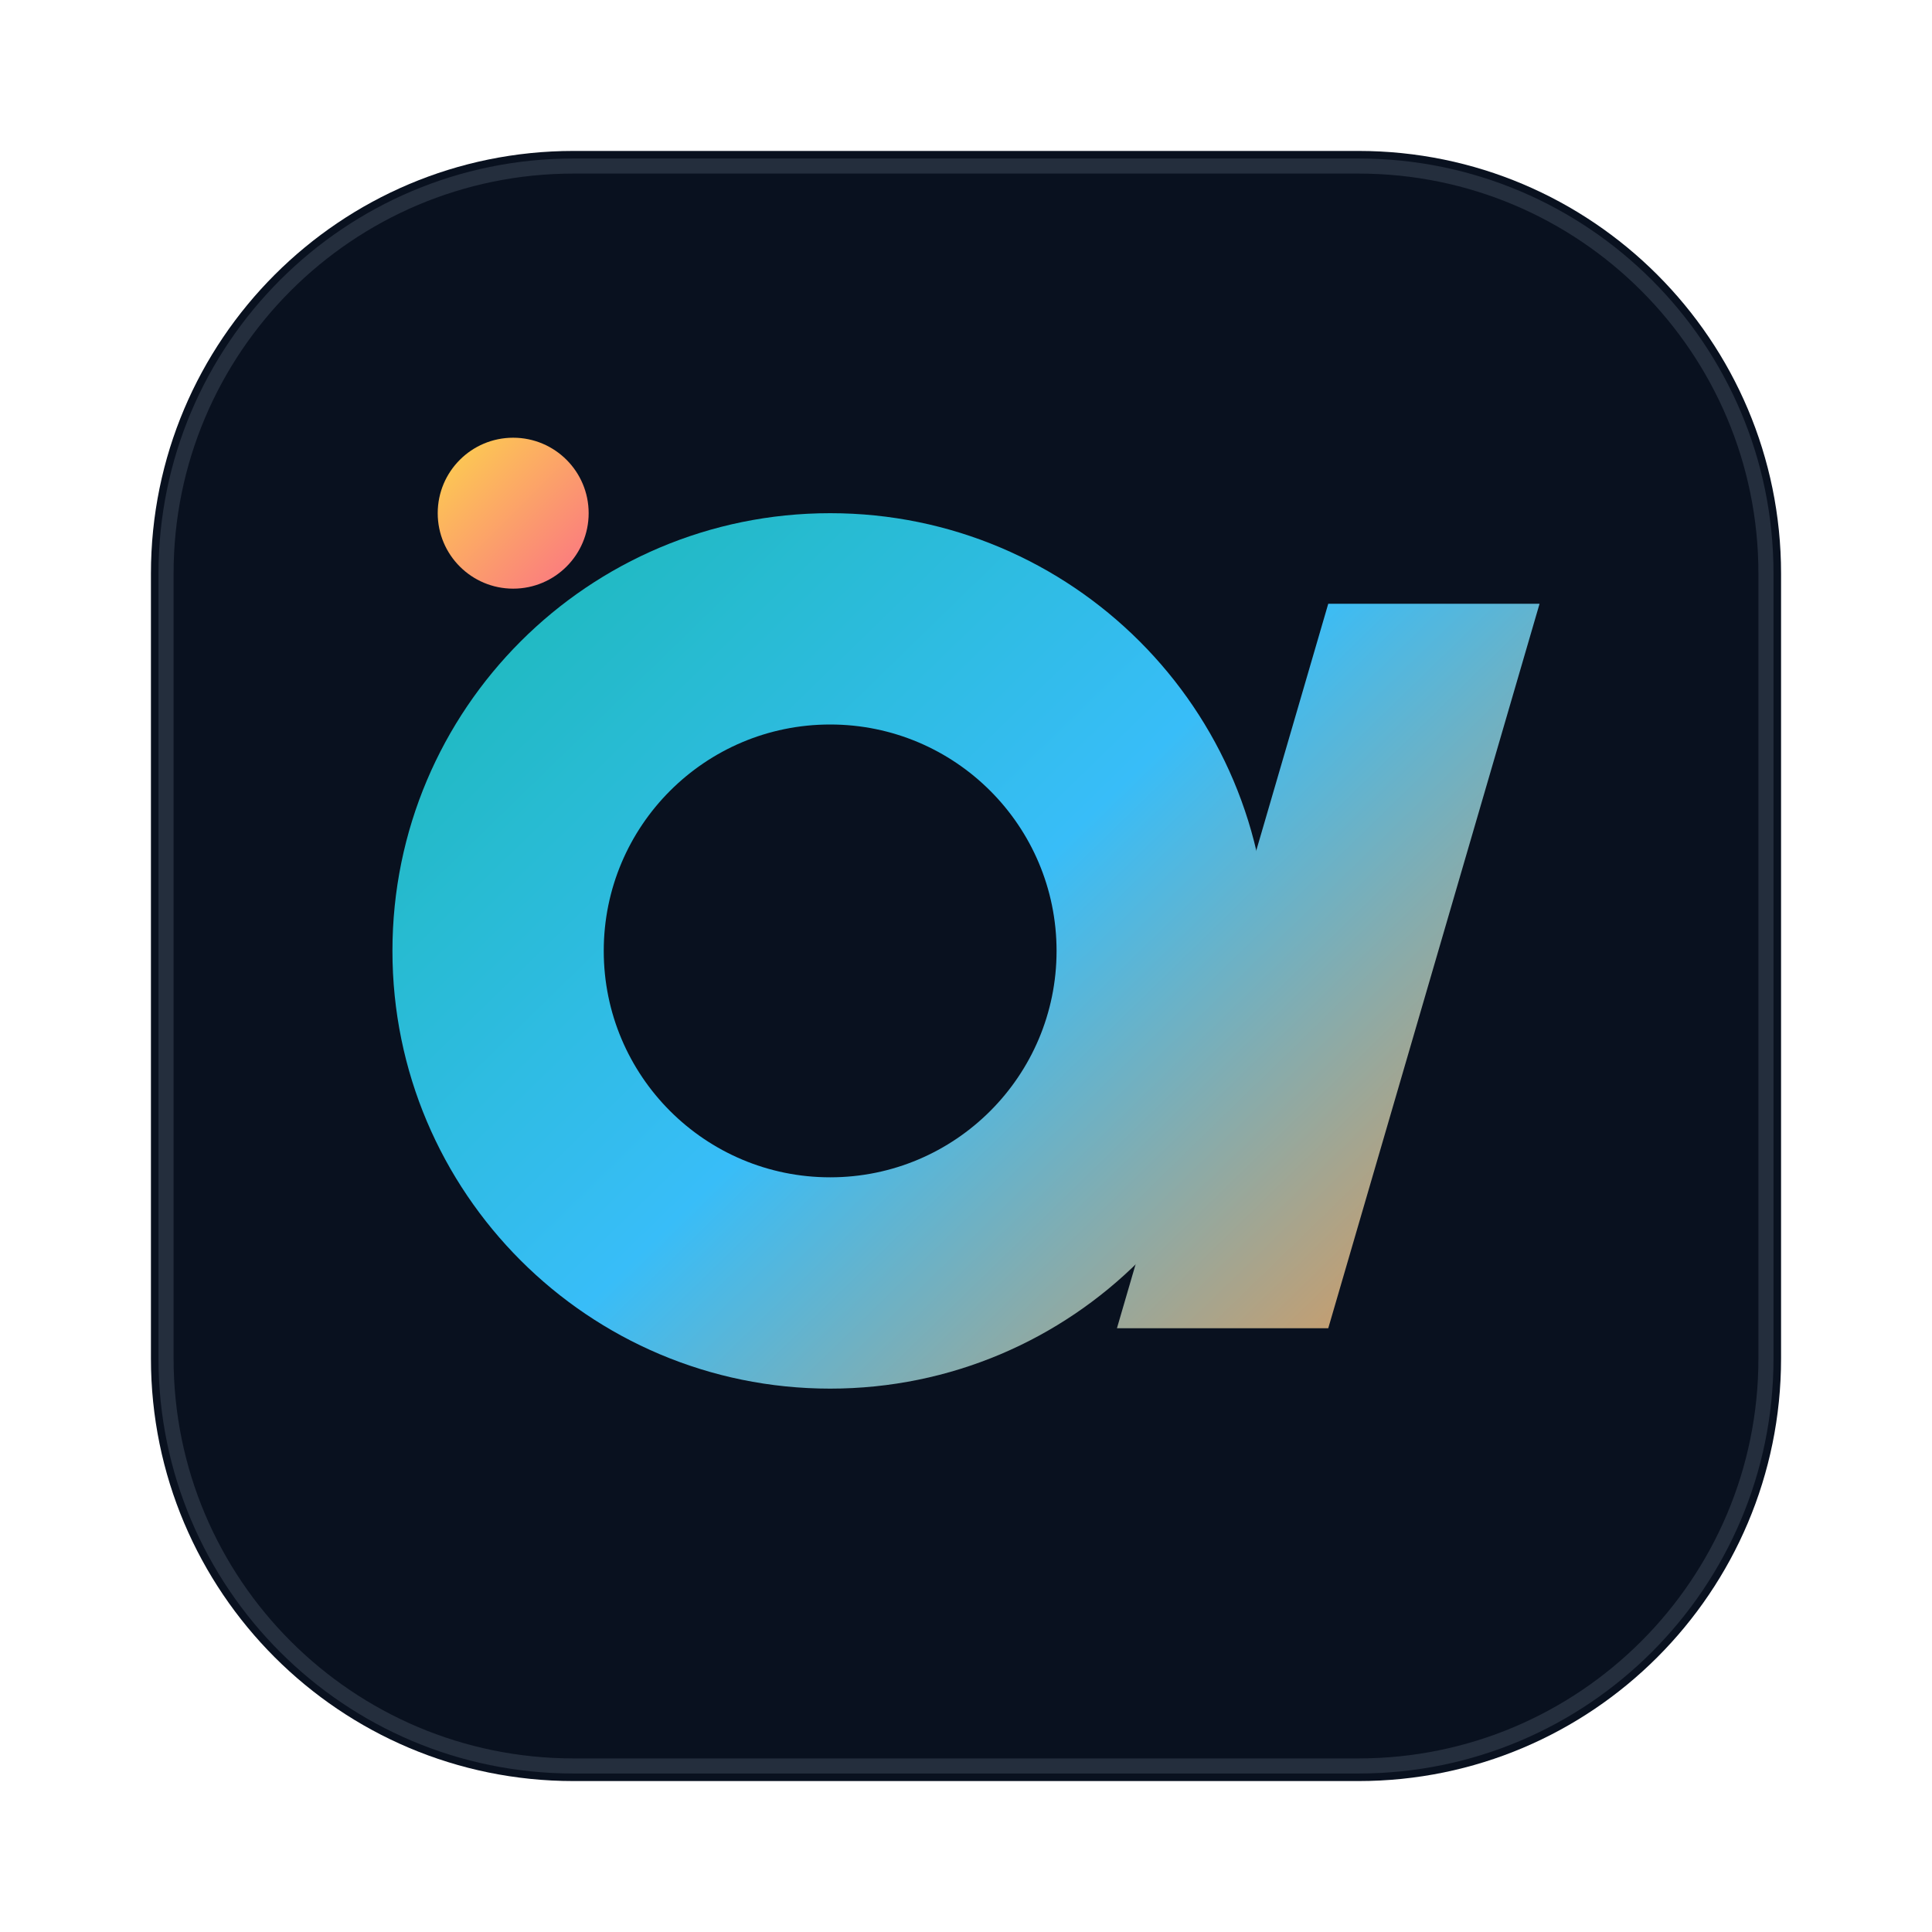
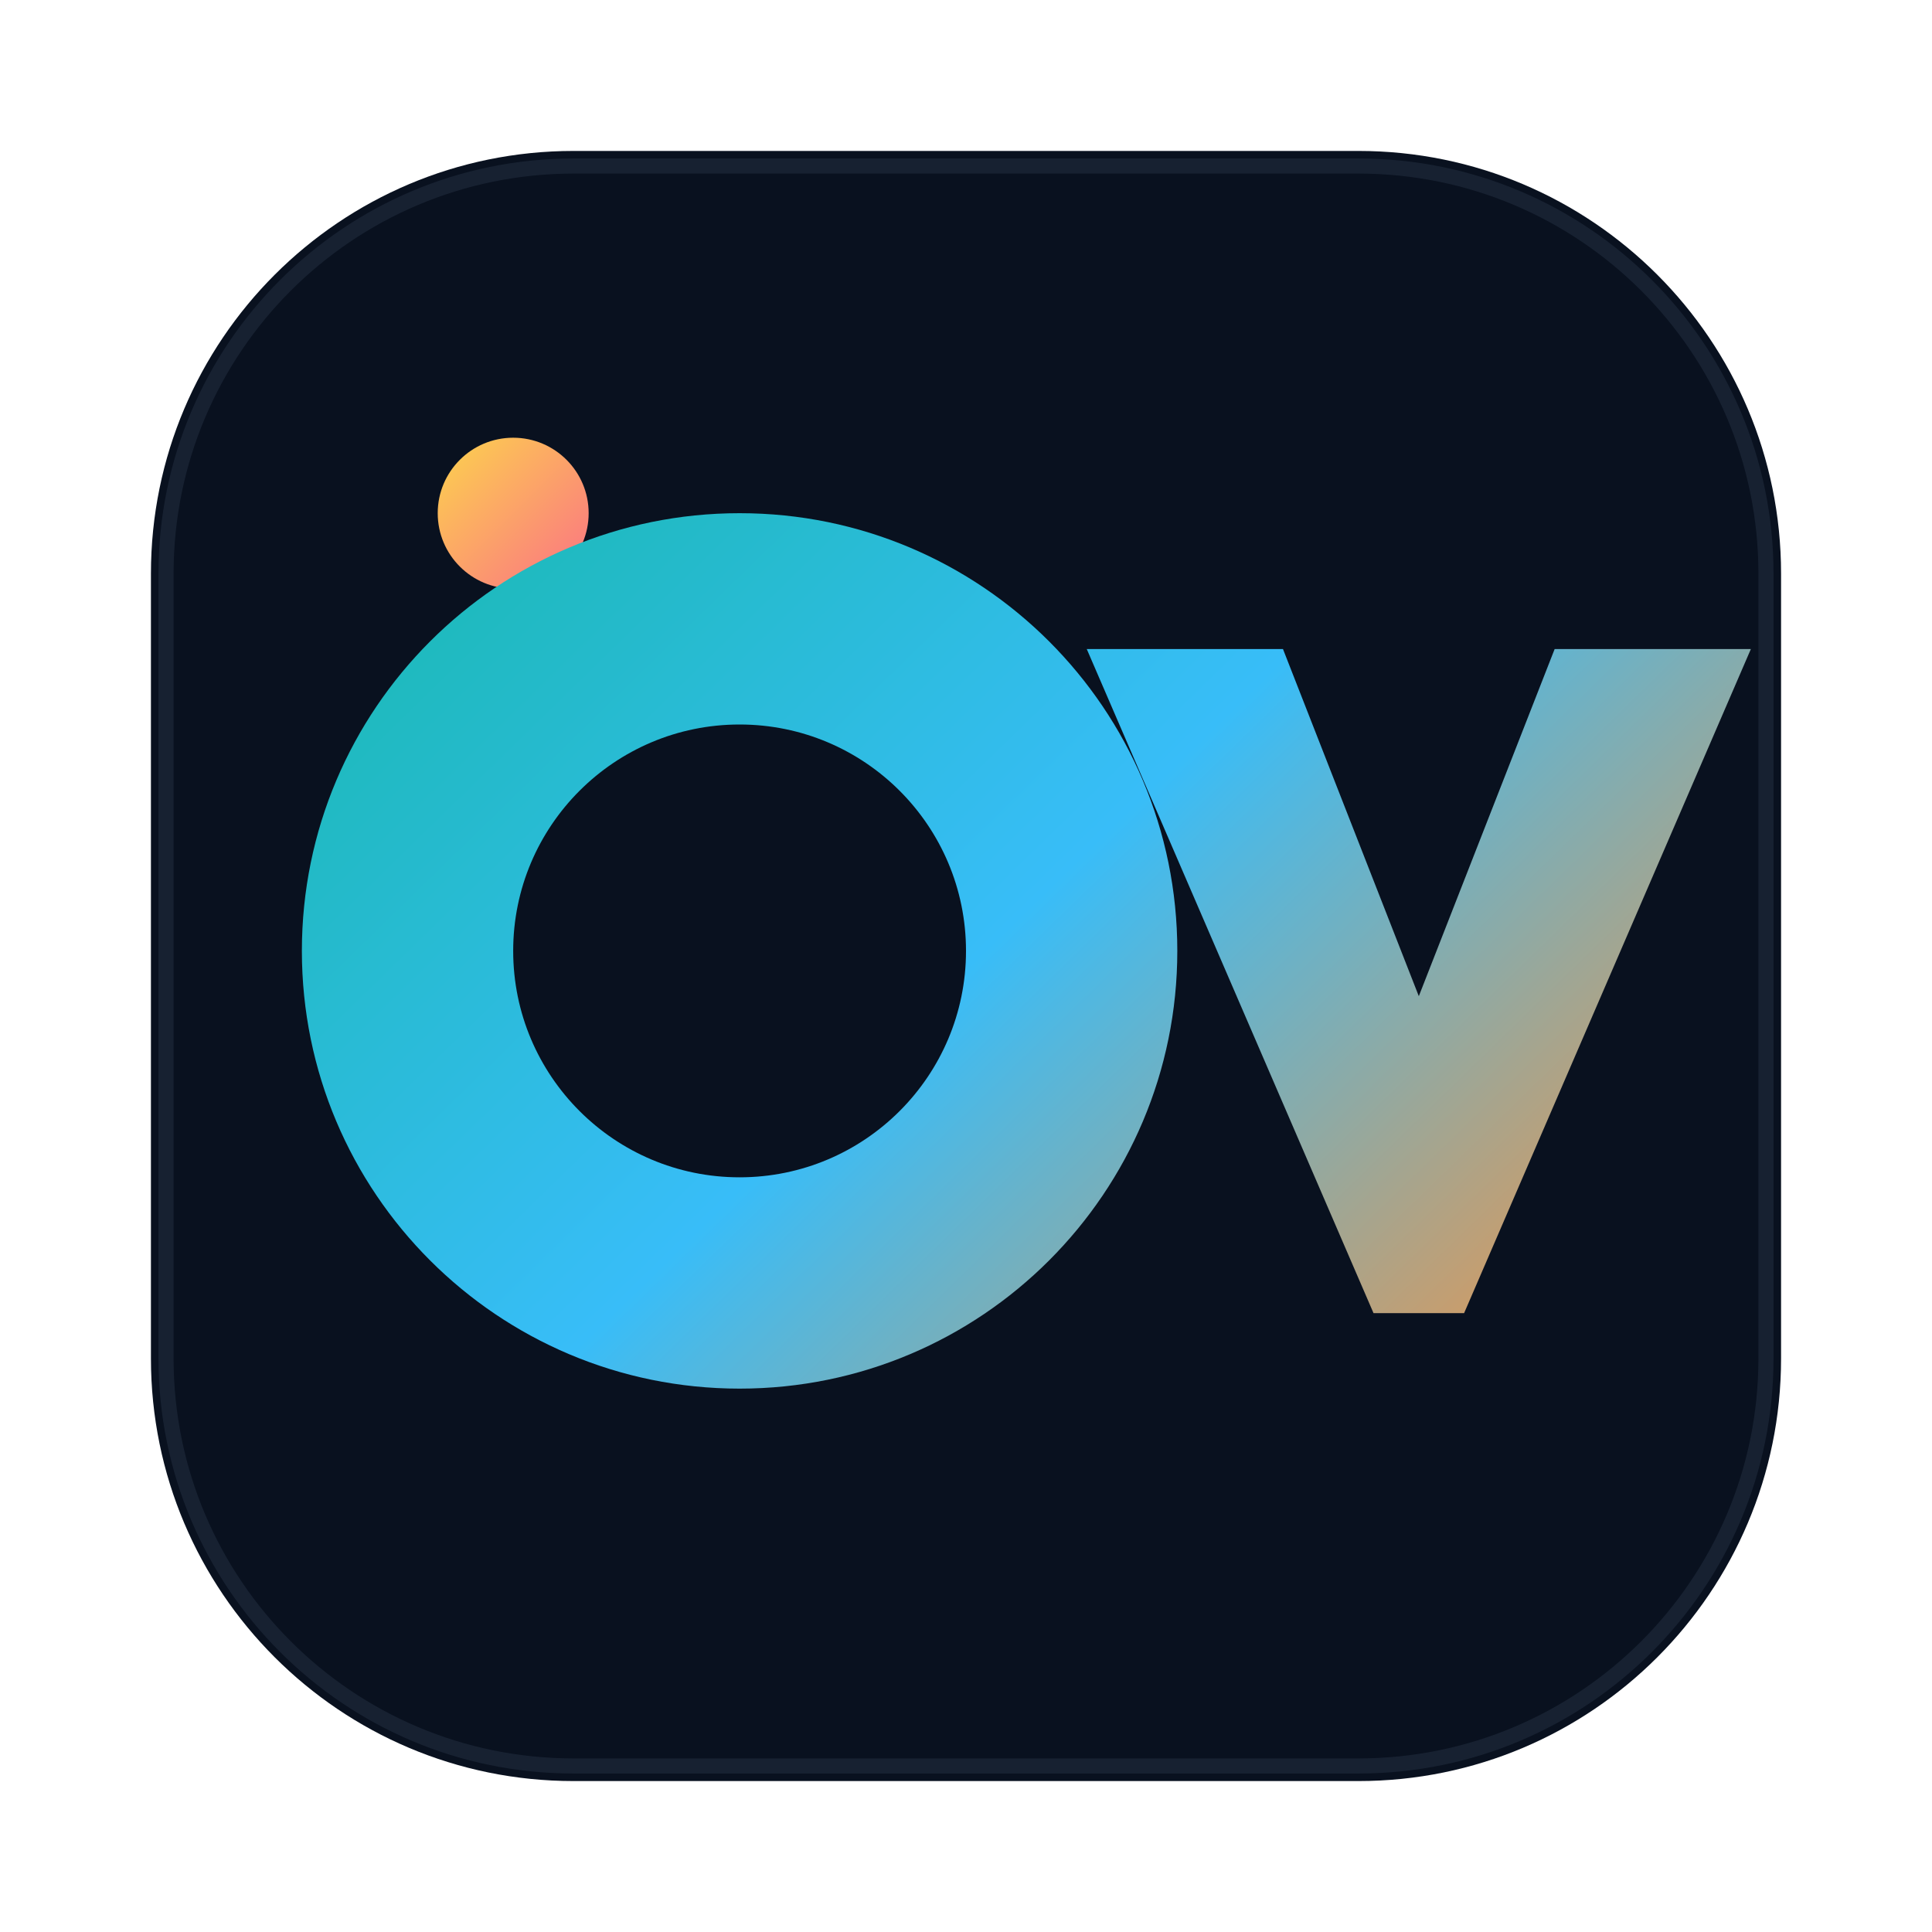
<svg xmlns="http://www.w3.org/2000/svg" width="128" height="128" viewBox="0 0 128 128" fill="none">
  <defs>
-     <linearGradient id="orva-favicon-gradient" x1="25" y1="24" x2="98" y2="99" gradientUnits="userSpaceOnUse">
+     <linearGradient id="orva-favicon-gradient" x1="24" y1="22" x2="102" y2="102" gradientUnits="userSpaceOnUse">
      <stop stop-color="#14B8A6" />
      <stop offset="0.52" stop-color="#38BDF8" />
      <stop offset="1" stop-color="#FB923C" />
    </linearGradient>
    <linearGradient id="orva-favicon-accent" x1="0" y1="0" x2="1" y2="1">
      <stop stop-color="#FCD34D" />
      <stop offset="1" stop-color="#FB7185" />
    </linearGradient>
  </defs>
  <rect x="10" y="10" width="108" height="108" rx="28" fill="#09111F" />
-   <rect x="11" y="11" width="106" height="106" rx="27" stroke="rgba(148, 163, 184, 0.2)" />
+   <rect x="11" y="11" width="106" height="106" rx="27" stroke="#334155" stroke-opacity="0.34" />
  <circle cx="34" cy="34" r="5" fill="url(#orva-favicon-accent)" />
-   <path d="M55 34C38.984 34 26 46.984 26 63C26 79.016 38.984 92 55 92C71.016 92 84 79.016 84 63C84 46.984 71.016 34 55 34ZM55 48C63.284 48 70 54.716 70 63C70 71.284 63.284 78 55 78C46.716 78 40 71.284 40 63C40 54.716 46.716 48 55 48Z" fill="url(#orva-favicon-gradient)" />
-   <path d="M88 40H102L88 88H74L88 40Z" fill="url(#orva-favicon-gradient)" />
+   <path d="M49 34C32.984 34 20 46.984 20 63C20 79.016 32.984 92 49 92C65.016 92 78 79.016 78 63C78 46.984 65.016 34 49 34ZM49 48C57.284 48 64 54.716 64 63C64 71.284 57.284 78 49 78C40.716 78 34 71.284 34 63C34 54.716 40.716 48 49 48Z" fill="url(#orva-favicon-gradient)" />
+   <path d="M72 43H85L94 66L103 43H116L97 87H91L72 43Z" fill="url(#orva-favicon-gradient)" />
</svg>
